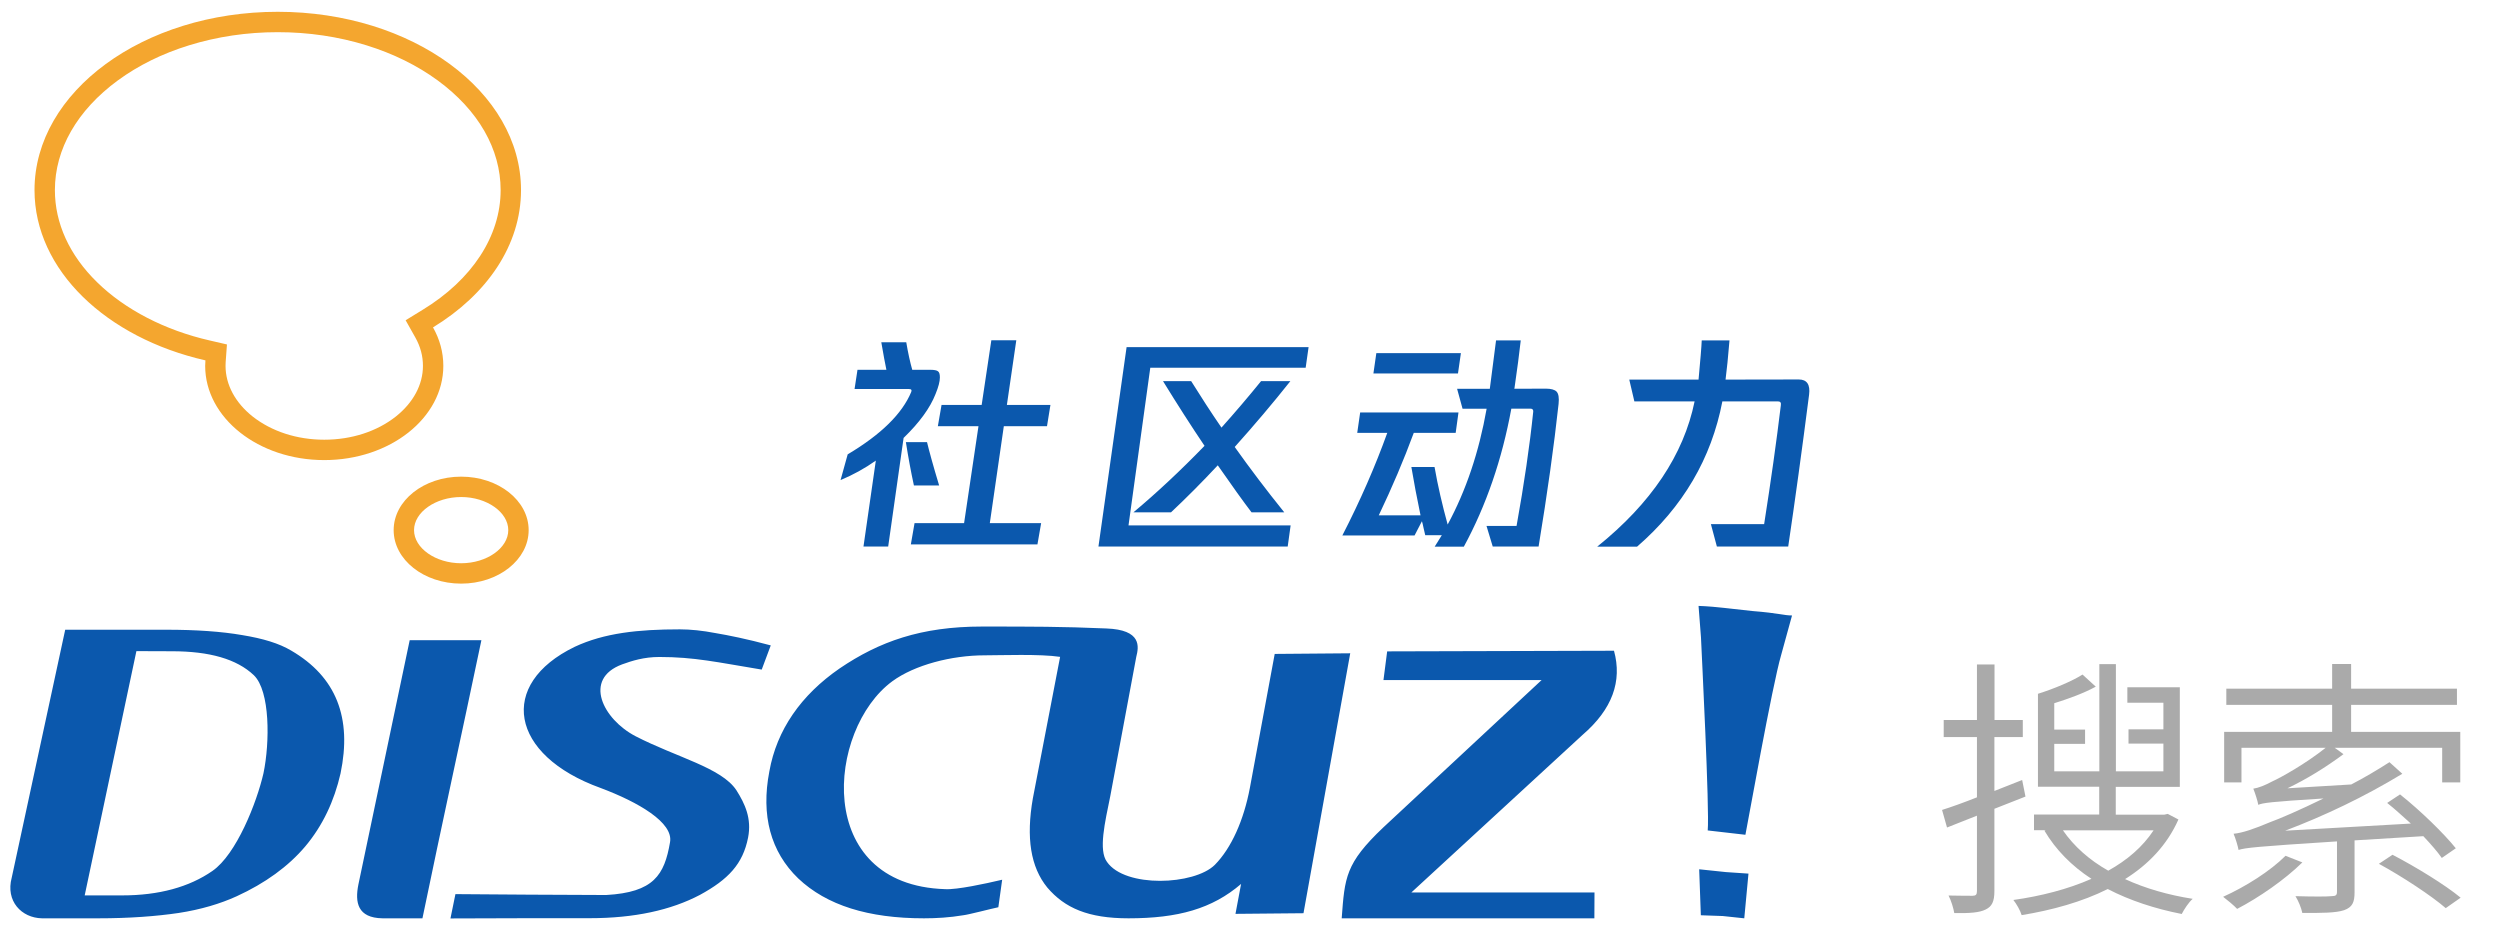
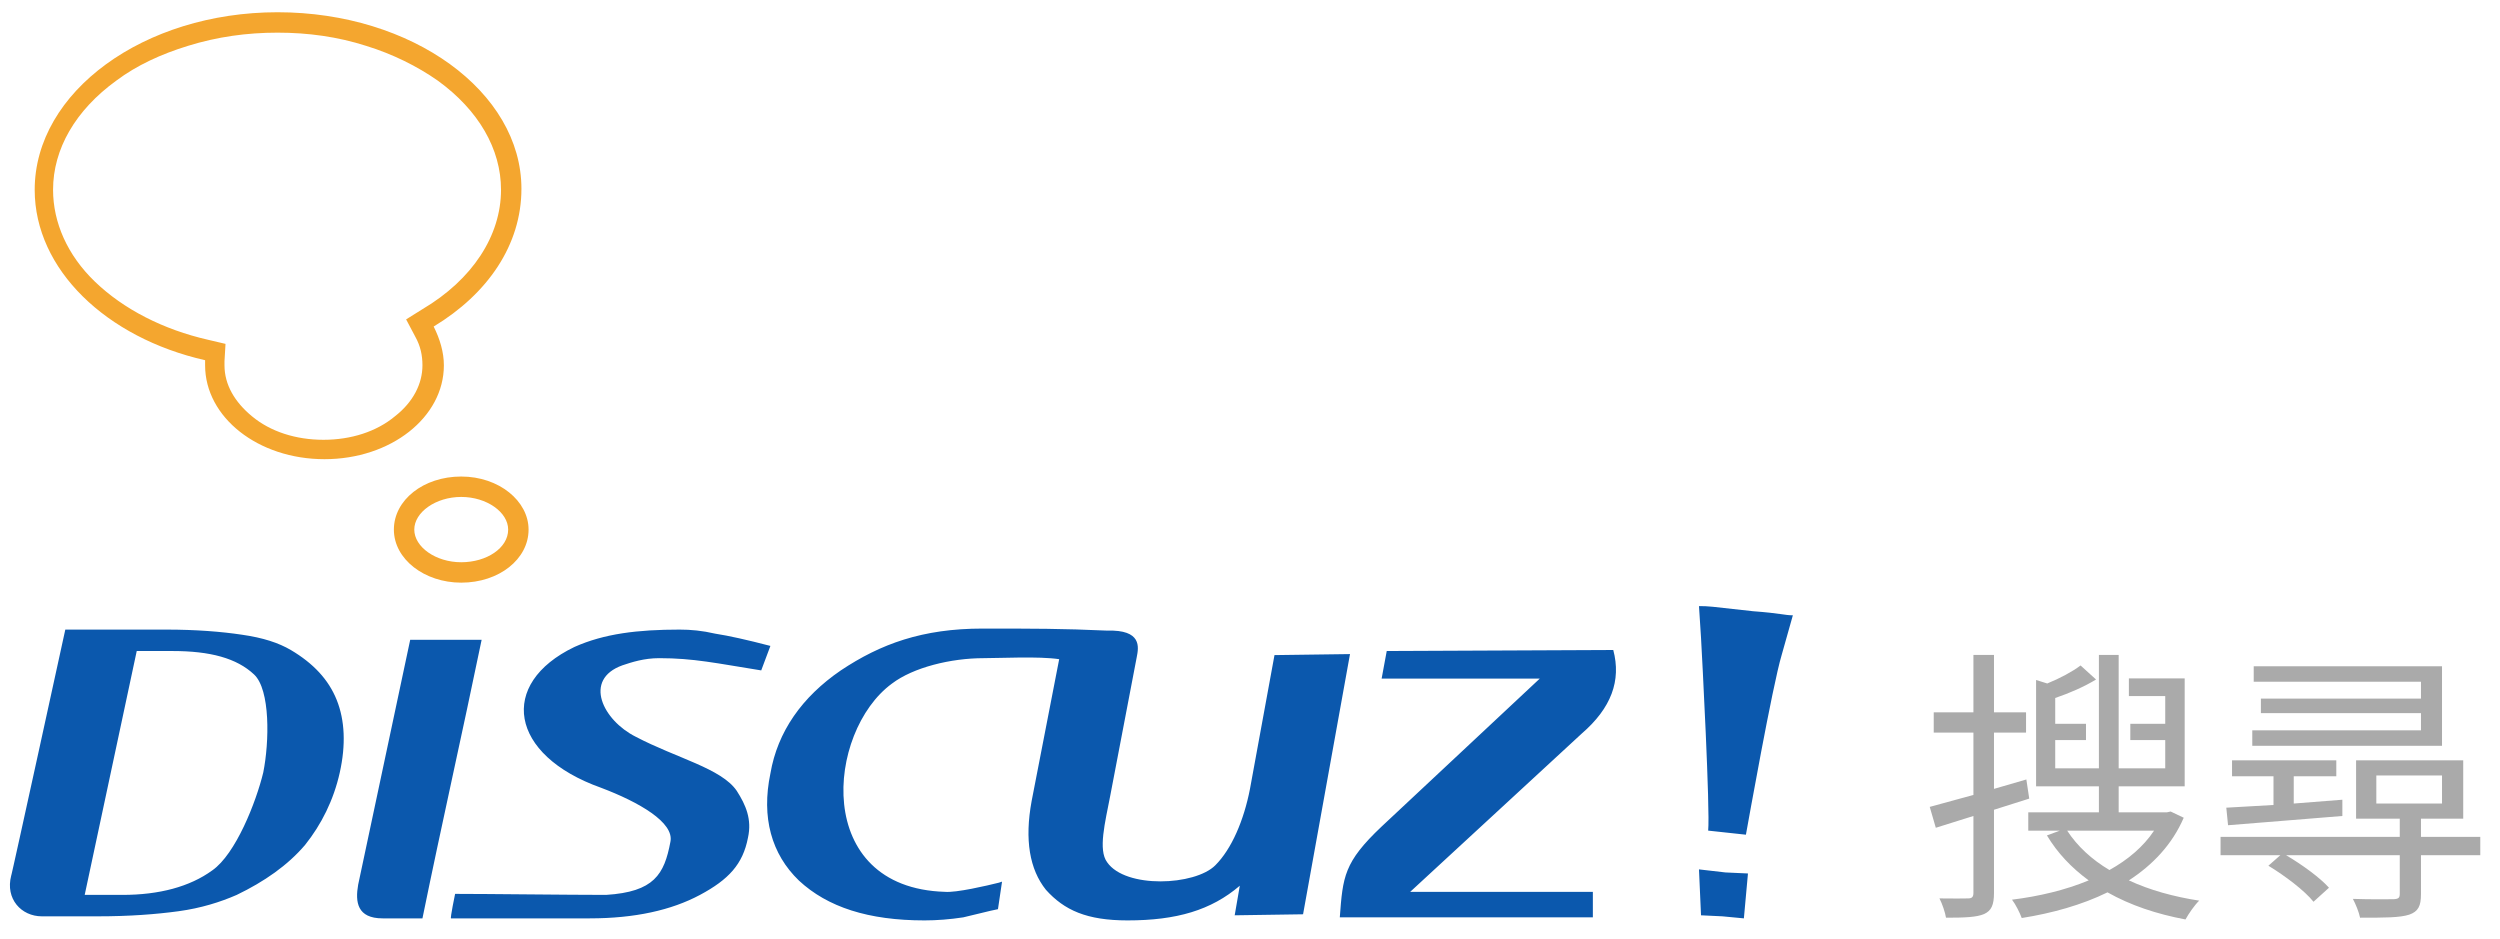
- <svg xmlns="http://www.w3.org/2000/svg" viewBox="0 0 1963 737" width="245" height="92">
-   <path d="M107.1 511.2L66.5 703H96c28.7 0 52.5-6.5 70.8-19.2 18.8-13 34.8-53.6 40.1-76.8 5-24.1 5.3-64.5-7.6-76.9-13.4-12.7-34.8-18.8-64.3-18.8l-27.9-.1zm-55.9-16.8h79.6c23.2 0 43.2 1.4 59.3 4.2 16.5 2.7 29 6.5 38.6 12.2 17.6 10.3 29.5 23.3 36 39.5 6.5 16.4 7.2 35.2 2.7 56.9-5 21.9-14.1 41.1-27.6 57.2-13.4 15.9-31.7 29.1-54 39.3-12.7 5.8-28 10.4-45.5 13.1-17.6 2.6-38.7 4.2-63.1 4.2H33c-16.2-.3-28.7-13.6-23.8-31.9l42-194.7zm270.5 8.2H378c-15.5 74.1-31 144.3-46.3 218.4h-31.3c-19.7-.3-21.8-12.5-19-26.5l40.3-191.9zM357.6 702c26.5.2 88.8.7 118.4.7 37.3-2.1 45.7-15.7 50.1-41.4 2.9-15.5-25.1-31.6-54.4-42.6-71.7-25.8-81-81.6-20.4-110.9 23.1-10.8 49.7-13.7 82.5-13.7 8.5 0 17.9 1 27.8 2.9 10.6 1.8 24.7 4.6 43.6 9.7l-7.1 19c-35.2-5.8-52.8-9.9-80.4-9.9-12.1 0-21.5 3-29.2 5.8-31 11.5-15 43.1 10.5 56.4 32.2 16.6 67.5 24.7 79.2 42.4 6.9 10.9 12.1 22.3 9.2 37.2-4.1 20.8-15.6 32.9-37.8 45-22.8 12-51.5 18.3-86.6 18.3-24.5 0-84.1 0-109.3.2l3.9-19.1zm534.6-186.3L871.8 625c-4.2 20.7-9.4 42.5-2.6 51.7 14.3 20.6 68.6 18.3 84.7 2.3 13-13.2 22.7-35 27.5-60.4l19.5-105.2 59.3-.5-36.7 204.1-53.4.5 4.4-23.5c-22.7 19.5-49.5 27-88.4 27-31.7 0-50-8.1-63.7-24.1-13.2-16.1-16.8-39.2-11.4-70.1l21.4-111.1c-15.8-2.4-46.5-1.2-59.3-1.2-25.8 0-54.9 7.5-72.5 20.4-51.2 37.7-62.4 159.9 41.5 163.2 9.2.6 32.9-4.6 42.6-6.9l2.2-.5-3 21.6c-5 1-23.6 5.9-27.6 6.3-10.7 1.8-21.1 2.4-30.8 2.4-43.7 0-76.4-10.2-98.7-31.3-21.7-20.9-29.4-49.5-22.7-84.1 5.8-32.5 24.8-59.9 55.3-80.9 31-21 63.8-32.8 111.6-32.8 39.5 0 62.5 0 97.6 1.5 28.1 1 25.6 14.4 23.6 22.3m197-4.3l178.1-.5c6.6 24-1.4 46-24.6 66l-134.5 123.8H1252l-.1 20.3h-198.4c2.4-32.2 2.9-43.1 32.6-71.3l124.4-115.8h-124.2l2.9-22.5zm263.5 207.8l-17.2-.6-1.3-36.1 21 2.2 17.7 1.2-3.3 35.1-16.9-1.8zm17.8-63.8l-29.6-3.4c1.5-16.1-4.7-137.9-5.3-151.7l-1.9-24.6c8.1.4 6.8 0 42.1 4 21.4 1.7 24.8 3.5 31.3 3.5l-8.5 30.9c-7.1 24.1-26.3 132.7-28.1 141.3m-661-311.6l-12.1 85.3H678l9.7-67.5c-8.6 6.1-17.9 11.2-27.7 15.3l5.6-20.2c26.2-15.6 42.8-31.9 49.9-49 .6-1.6 0-2.3-1.8-2.3H671l2.3-15.1H696c-1-4.6-2.3-11.8-4-21.6h19.6c1.4 8.4 3 15.6 4.7 21.6h14.2c3 0 5 .4 5.9 1.1 1.1.7 1.6 2.3 1.6 4.9 0 3.1-1.1 7.4-3.4 13-4.3 11-12.7 22.5-25.1 34.5zm8.1 37.3c-2.3-10.6-4.4-21.9-6.3-34h16.6c1.6 6.7 4.7 18.1 9.5 34h-19.8zm70.6-46.5l-11 76.1h40.3l-2.9 16.7h-99.4l2.9-16.7H757l11.3-76.1h-31.9l2.9-16.7h31.5l7.6-50.8H798l-7.4 50.8h34.2l-2.7 16.7h-33.9zm237-45.9h-122l-17.1 123.8h127.3l-2.3 16.6H862.5l22.1-156.6h142.9l-2.3 16.2zm-12 10.5c-13.7 17.3-28.3 34.5-43.7 51.7 11.8 16.6 24.7 33.7 38.9 51.3h-25.7c-6.5-8.5-15.3-20.8-26.5-36.9-12.7 13.6-25 25.9-36.7 36.9H890c18.4-15.4 37-32.8 55.8-52.2-10.6-15.7-21.4-32.6-32.6-50.8h22.1c7.6 12.2 15.5 24.4 23.8 36.5 10.9-12.2 21.3-24.4 31.1-36.5h23zm200.5 5.9c4.2 0 7 .8 8.5 2.3 1.6 1.7 2.1 4.9 1.6 9.7-3.6 32.9-8.8 70.2-15.7 112h-36l-4.9-16.2h23.6c5.9-32.8 10.3-62.7 13.1-89.8.1-1.6-.7-2.3-2.3-2.3h-14.9c-7.3 39.8-19.7 76-37.3 108.4h-22.9l5.6-9h-13l-1.3-5.6c-.5-2.4-.9-4.2-1.3-5.4l-5.8 11.2H1054c14.2-27.6 25.9-54.5 35.3-80.6h-23.6l2.3-16h77.2l-2.2 16h-32.9c-7.8 21.2-17 42.8-27.5 64.8h32.8c-2.9-13.9-5.3-26.6-7.2-38h18.2c2.6 14.9 6.1 29.9 10.3 45.2 14.4-26.6 24.6-56.9 30.6-90.9h-18.9l-4.3-15.7h25.7c1.1-8 2.7-20.7 4.9-38h19.4c-1.1 10.1-2.8 22.7-5 38l24.6-.1zm-68.9-11.9h-66.4l2.3-16h66.4l-2.3 16zm267.6 4.7c6.4 0 9.1 4 8.1 11.9-5.6 43.7-11.1 83.5-16.4 119.3h-56l-4.7-17.6h41.8c5.3-33.8 9.7-64.9 13.1-93.2.4-2.2-.4-3.2-2.3-3.2h-43.6c-8.6 44.9-31 82.9-67 114.1h-31.3c42.4-34.1 67.9-72.1 76.5-114.1h-47.3l-4-17.1h54.4c1.4-15.2 2.3-25.5 2.5-30.8h21.8c-1.1 13.1-2.1 23.3-3.1 30.8l57.5-.1z" fill="#0b58ad" />
-   <path d="M218.1 25.2c24.2 0 47.6 3.5 69.6 10.3 21 6.5 39.9 15.8 56 27.6 31.9 23.4 49.4 53.9 49.4 86.1 0 36.1-22.4 70.4-61.4 94.1l-13.2 8.1 7.6 13.5c4 7.1 6 14.6 6 22.3 0 14.8-7.6 28.9-21.3 39.8-14.8 11.7-34.8 18.2-56.2 18.2s-41.3-6.5-56.2-18.2c-13.7-10.9-21.3-25-21.3-39.8 0-1 0-2.1.1-3.1l1-13.7-13.4-3.1c-35.2-8-66.7-24.3-88.6-45.8-21.7-21.2-33.1-46.3-33.1-72.3 0-32.2 17.5-62.7 49.4-86.1 16.1-11.8 34.9-21.1 56-27.6 22-6.8 45.4-10.3 69.6-10.3m0-16c-105.5 0-191 62.7-191 140 0 62.8 56.4 116 134.2 133.7-.1 1.4-.2 2.9-.2 4.3 0 40.9 41.9 74 93.5 74s93.5-33.1 93.5-74c0-10.8-2.9-21-8.1-30.2 42.2-25.7 69.1-64.4 69.1-107.8 0-77.3-85.5-140-191-140zm144 381c20.1 0 37 11.9 37 26s-16.9 26-37 26-37-11.9-37-26 16.9-26 37-26m0-16c-29.3 0-53 18.8-53 42s23.7 42 53 42 53-18.8 53-42-23.7-42-53-42z" fill="#f4a62f" />
-   <path d="M1566 635v64.6c0 8.2-1.9 12.1-6.9 14.5-4.8 2.4-12.3 3-24.6 2.8-.6-3.7-2.4-9.7-4.5-13.8 8.9.2 16.4.2 18.8.2 2.6 0 3.5-.9 3.5-3.7v-59.2l-23.5 9.3-3.9-13.8c7.6-2.4 17.1-5.8 27.4-9.9v-47.3h-26.1v-13.4h26.1v-43.6h13.8v43.6h22.2v13.4H1566V621l21.8-8.6 2.6 13-24.4 9.6zm144.5 8.4c-8.9 20.1-23.7 35.4-41.9 46.8 15.8 7.3 33.9 12.5 53.1 15.5-3.2 2.8-6.7 8.2-8.6 11.9-20.9-4.1-40.8-10.6-58.1-19.6-20.1 10.1-43.8 16.6-67.6 20.5-1.1-3.7-4.1-8.9-6.5-11.9 21.4-3 42.7-8.4 61.3-16.6-15.5-10.1-28.1-22.9-36.9-37.8l1.1-.4h-9.3v-12.3h51.2v-21.8h-48.1v-73c12.5-3.9 26.8-9.9 35-15.1l10.4 9.5c-9.5 5.2-21.4 9.5-32.6 13v20.7h24.2V584H1613v21.6h35.4v-84.2h13v84.2h37.3v-21.8h-27.4v-11.2h27.4v-20.9h-28.3v-12.1h41.2v78.2h-50.3v21.8h38.2l2.6-.6 8.4 4.4zm-90.7 8.5c8.6 12.5 20.7 23.3 35.6 31.7 14.7-8.2 27-18.6 35.6-31.7h-71.2zm188 25.2c-13.8 13.6-34.1 27.6-51.2 36.5-2.4-2.6-7.8-7.1-11-9.5 17.7-8 36.9-20.1 49-32.2l13.2 5.2zm41-17.3v40.8c0 7.8-1.7 11.7-8.2 14-6.5 2.2-17.1 2.2-32.8 2.2-.9-4.1-3-9.3-5.4-13.2 13.8.4 24.8.4 28.3 0 3.5 0 4.3-.9 4.3-3.5v-39.5c-63.9 4.1-71.7 5-77.3 6.7-.4-2.6-2.4-9.3-3.9-12.7 6.9-.6 16.4-3.9 28.7-9.1 7.3-2.6 23.3-9.5 41.9-18.6-42.1 2.6-47.7 3.5-51.2 5-.4-2.8-2.6-9.5-3.9-12.7 4.1-.6 9.1-2.6 15.1-5.8 6.3-2.8 26.1-13.8 41.7-26.3H1760v27.2h-13.6v-39.7h84.8v-21.2h-83.1v-12.7h83.1v-19.4h14.9v19.4h83.1v12.7h-83.1v21.2h85.7v39.7h-14.2v-27.2h-84.4l6.9 5c-14 10.4-28.9 19.6-44 26.8l50.1-3c10.4-5.4 20.5-11.4 30-17.5l10.1 9.1c-29.8 18.1-61.1 33-92 44.7l98.7-5.6c-6.3-5.6-12.5-11.4-18.6-16.2l10.1-6.7c15.8 12.5 34.5 30.7 43.8 42.3l-11 7.6c-3.5-5-8.4-10.6-14.5-17.1l-54 3.3zm29.8 11.3c17.9 9.3 41.2 23.5 53.5 33.7l-11.7 8.2c-11.2-9.7-34.1-24.8-52.5-34.8l10.7-7.1z" fill="#aaa" />
+ <svg xmlns="http://www.w3.org/2000/svg" version="1.1" id="圖層_1" x="0px" y="0px" viewBox="0 0 245 92" style="enable-background:new 0 0 245 92;" xml:space="preserve">
+   <style type="text/css">
+ 	.st0{fill:#0B58AD;}
+ 	.st1{fill:#F4A62F;}
+ 	.st2{display:none;fill:#AAAAAA;}
+ 	.st3{fill:#AAAAAA;}
+ 	.st4{font-family:'MicrosoftJhengHeiRegular';}
+ 	.st5{font-size:28px;}
+ </style>
+   <path class="st0" d="M13.4,63.8L8.3,87.7H12c3.6,0,6.6-0.8,8.8-2.4c2.3-1.6,4.3-6.7,5-9.6c0.6-3,0.7-8.1-0.9-9.6  c-1.7-1.6-4.3-2.3-8-2.3C16.8,63.8,13.4,63.8,13.4,63.8z M6.4,61.7h9.9c2.9,0,5.4,0.2,7.4,0.5c2.1,0.3,3.6,0.8,4.8,1.5  c2.2,1.3,3.7,2.9,4.5,4.9s0.9,4.4,0.3,7.1c-0.6,2.7-1.8,5.1-3.4,7.1c-1.7,2-4,3.6-6.7,4.9c-1.6,0.7-3.5,1.3-5.7,1.6  c-2.2,0.3-4.8,0.5-7.9,0.5H4.1c-2,0-3.6-1.7-3-4C1.1,86,6.4,61.7,6.4,61.7z M40.2,62.7h7c-1.9,9.2-3.9,18-5.8,27.3h-3.9  c-2.5,0-2.7-1.6-2.4-3.3L40.2,62.7z M44.6,87.6c3.3,0,11.1,0.1,14.8,0.1c4.7-0.3,5.7-2,6.3-5.2c0.4-1.9-3.1-3.9-6.8-5.3  c-9-3.2-10.1-10.2-2.6-13.8c2.9-1.3,6.2-1.7,10.3-1.7c1.1,0,2.2,0.1,3.5,0.4c1.3,0.2,3.1,0.6,5.4,1.2l-0.9,2.4  c-4.4-0.7-6.6-1.2-10-1.2c-1.5,0-2.7,0.4-3.6,0.7c-3.9,1.4-1.9,5.4,1.3,7c4,2.1,8.4,3.1,9.9,5.3c0.9,1.4,1.5,2.8,1.1,4.6  c-0.5,2.6-1.9,4.1-4.7,5.6c-2.8,1.5-6.4,2.3-10.8,2.3c-3.1,0-10.5,0-13.6,0C44.1,90,44.6,87.6,44.6,87.6z M111.4,64.4L108.8,78  c-0.5,2.6-1.2,5.3-0.3,6.5c1.8,2.6,8.6,2.3,10.6,0.3c1.6-1.6,2.8-4.4,3.4-7.5l2.4-13.1l7.4-0.1l-4.6,25.5l-6.7,0.1l0.5-2.9  c-2.8,2.4-6.2,3.4-11,3.4c-4,0-6.2-1-8-3c-1.6-2-2.1-4.9-1.4-8.7l2.7-13.9c-2-0.3-5.8-0.1-7.4-0.1c-3.2,0-6.9,0.9-9,2.5  c-6.4,4.7-7.8,20,5.2,20.4c1.1,0.1,4.1-0.6,5.3-0.9l0.3-0.1l-0.4,2.7c-0.6,0.1-2.9,0.7-3.4,0.8c-1.3,0.2-2.6,0.3-3.8,0.3  c-5.5,0-9.5-1.3-12.3-3.9c-2.7-2.6-3.7-6.2-2.8-10.5c0.7-4.1,3.1-7.5,6.9-10.1c3.9-2.6,8-4.1,13.9-4.1c4.9,0,7.8,0,12.2,0.2  C111.9,61.7,111.6,63.4,111.4,64.4 M135.9,63.8l22.2-0.1c0.8,3-0.2,5.7-3.1,8.2l-16.8,15.5h17.9v2.5h-24.8c0.3-4,0.4-5.4,4.1-8.9  l15.5-14.5h-15.5L135.9,63.8L135.9,63.8z M168.8,89.8l-2.1-0.1l-0.2-4.5l2.6,0.3l2.2,0.1l-0.4,4.4L168.8,89.8L168.8,89.8z   M171.1,81.8l-3.7-0.4c0.2-2-0.6-17.2-0.7-18.9l-0.2-3.1c1,0,0.8,0,5.3,0.5c2.7,0.2,3.1,0.4,3.9,0.4l-1.1,3.9  C173.7,67.2,171.3,80.7,171.1,81.8" />
+   <path class="st1" d="M27.2,3.2c3,0,5.9,0.4,8.7,1.3c2.6,0.8,5,2,7,3.4c4,2.9,6.2,6.7,6.2,10.7c0,4.5-2.8,8.8-7.7,11.7l-1.6,1  l0.9,1.7c0.5,0.9,0.7,1.8,0.7,2.8c0,1.8-0.9,3.6-2.7,5c-1.8,1.5-4.3,2.3-7,2.3s-5.2-0.8-7-2.3c-1.7-1.4-2.7-3.1-2.7-5  c0-0.1,0-0.3,0-0.4l0.1-1.7l-1.7-0.4c-4.4-1-8.3-3-11.1-5.7c-2.7-2.6-4.1-5.8-4.1-9c0-4,2.2-7.8,6.2-10.7c2-1.5,4.4-2.6,7-3.4  C21.3,3.6,24.2,3.2,27.2,3.2 M27.2,1.2C14.1,1.2,3.4,9,3.4,18.6c0,7.8,7,14.5,16.7,16.7c0,0.2,0,0.4,0,0.5c0,5.1,5.2,9.2,11.7,9.2  s11.7-4.1,11.7-9.2c0-1.3-0.4-2.6-1-3.8c5.3-3.2,8.6-8,8.6-13.5C51.1,9,40.4,1.2,27.2,1.2z M45.2,48.7c2.5,0,4.6,1.5,4.6,3.2  c0,1.8-2.1,3.2-4.6,3.2s-4.6-1.5-4.6-3.2C40.6,50.2,42.7,48.7,45.2,48.7 M45.2,46.7c-3.7,0-6.6,2.3-6.6,5.2s3,5.2,6.6,5.2  c3.7,0,6.6-2.3,6.6-5.2C51.8,49.1,48.9,46.7,45.2,46.7z" />
+   <path class="st2" d="M195.5,79.3v8.1c0,1-0.2,1.5-0.9,1.8c-0.6,0.3-1.5,0.4-3.1,0.3c-0.1-0.5-0.3-1.2-0.6-1.7c1.1,0,2,0,2.3,0  s0.4-0.1,0.4-0.5v-7.4l-2.9,1.2l-0.5-1.7c0.9-0.3,2.1-0.7,3.4-1.2v-5.9h-3.3v-1.7h3.3v-5.4h1.7v5.4h2.8v1.7h-2.8v5.3l2.7-1.1  l0.3,1.6L195.5,79.3z M213.5,80.3c-1.1,2.5-3,4.4-5.2,5.8c2,0.9,4.2,1.6,6.6,1.9c-0.4,0.3-0.8,1-1.1,1.5c-2.6-0.5-5.1-1.3-7.3-2.4  c-2.5,1.3-5.5,2.1-8.4,2.6c-0.1-0.5-0.5-1.1-0.8-1.5c2.7-0.4,5.3-1,7.7-2.1c-1.9-1.3-3.5-2.9-4.6-4.7h0.1h-1.2v-1.5h6.4v-2.7h-6V68  c1.6-0.5,3.3-1.2,4.4-1.9l1.3,1.2c-1.2,0.6-2.7,1.2-4.1,1.6v2.6h3v1.4h-3v2.7h4.4V65.1h1.6v10.5h4.7v-2.7h-3.4v-1.4h3.4v-2.6h-3.5  v-1.5h5.1v9.8h-6.3v2.7h4.8l0.3-0.1L213.5,80.3L213.5,80.3z M202.2,81.4c1.1,1.6,2.6,2.9,4.4,4c1.8-1,3.4-2.3,4.4-4H202.2z   M225.6,84.5c-1.7,1.7-4.3,3.4-6.4,4.6c-0.3-0.3-1-0.9-1.4-1.2c2.2-1,4.6-2.5,6.1-4L225.6,84.5z M230.7,82.4v5.1c0,1-0.2,1.5-1,1.7  c-0.8,0.3-2.1,0.3-4.1,0.3c-0.1-0.5-0.4-1.2-0.7-1.6c1.7,0,3.1,0,3.5,0s0.5-0.1,0.5-0.4v-4.9c-8,0.5-8.9,0.6-9.6,0.8  c0-0.3-0.3-1.2-0.5-1.6c0.9-0.1,2-0.5,3.6-1.1c0.9-0.3,2.9-1.2,5.2-2.3c-5.3,0.3-6,0.4-6.4,0.6c0-0.3-0.3-1.2-0.5-1.6  c0.5-0.1,1.1-0.3,1.9-0.7c0.8-0.3,3.3-1.7,5.2-3.3h-8.2v3.4H218v-5h10.6v-2.6h-10.4v-1.6h10.4v-2.4h1.9v2.4h10.4v1.6h-10.4v2.6h10.7  v5h-1.8v-3.4h-10.5l0.9,0.6c-1.7,1.3-3.6,2.4-5.5,3.3l6.3-0.4c1.3-0.7,2.6-1.4,3.7-2.2l1.3,1.1c-3.7,2.3-7.6,4.1-11.5,5.6l12.3-0.7  c-0.8-0.7-1.6-1.4-2.3-2l1.3-0.8c2,1.6,4.3,3.8,5.5,5.3l-1.4,0.9c-0.4-0.6-1-1.3-1.8-2.1L230.7,82.4z M234.5,83.8  c2.2,1.2,5.1,2.9,6.7,4.2l-1.5,1c-1.4-1.2-4.3-3.1-6.6-4.3C233.1,84.7,234.5,83.8,234.5,83.8z" />
+   <text transform="matrix(1 0 0 1 188.3333 87.7004)" class="st3 st4 st5">搜尋</text>
</svg>
